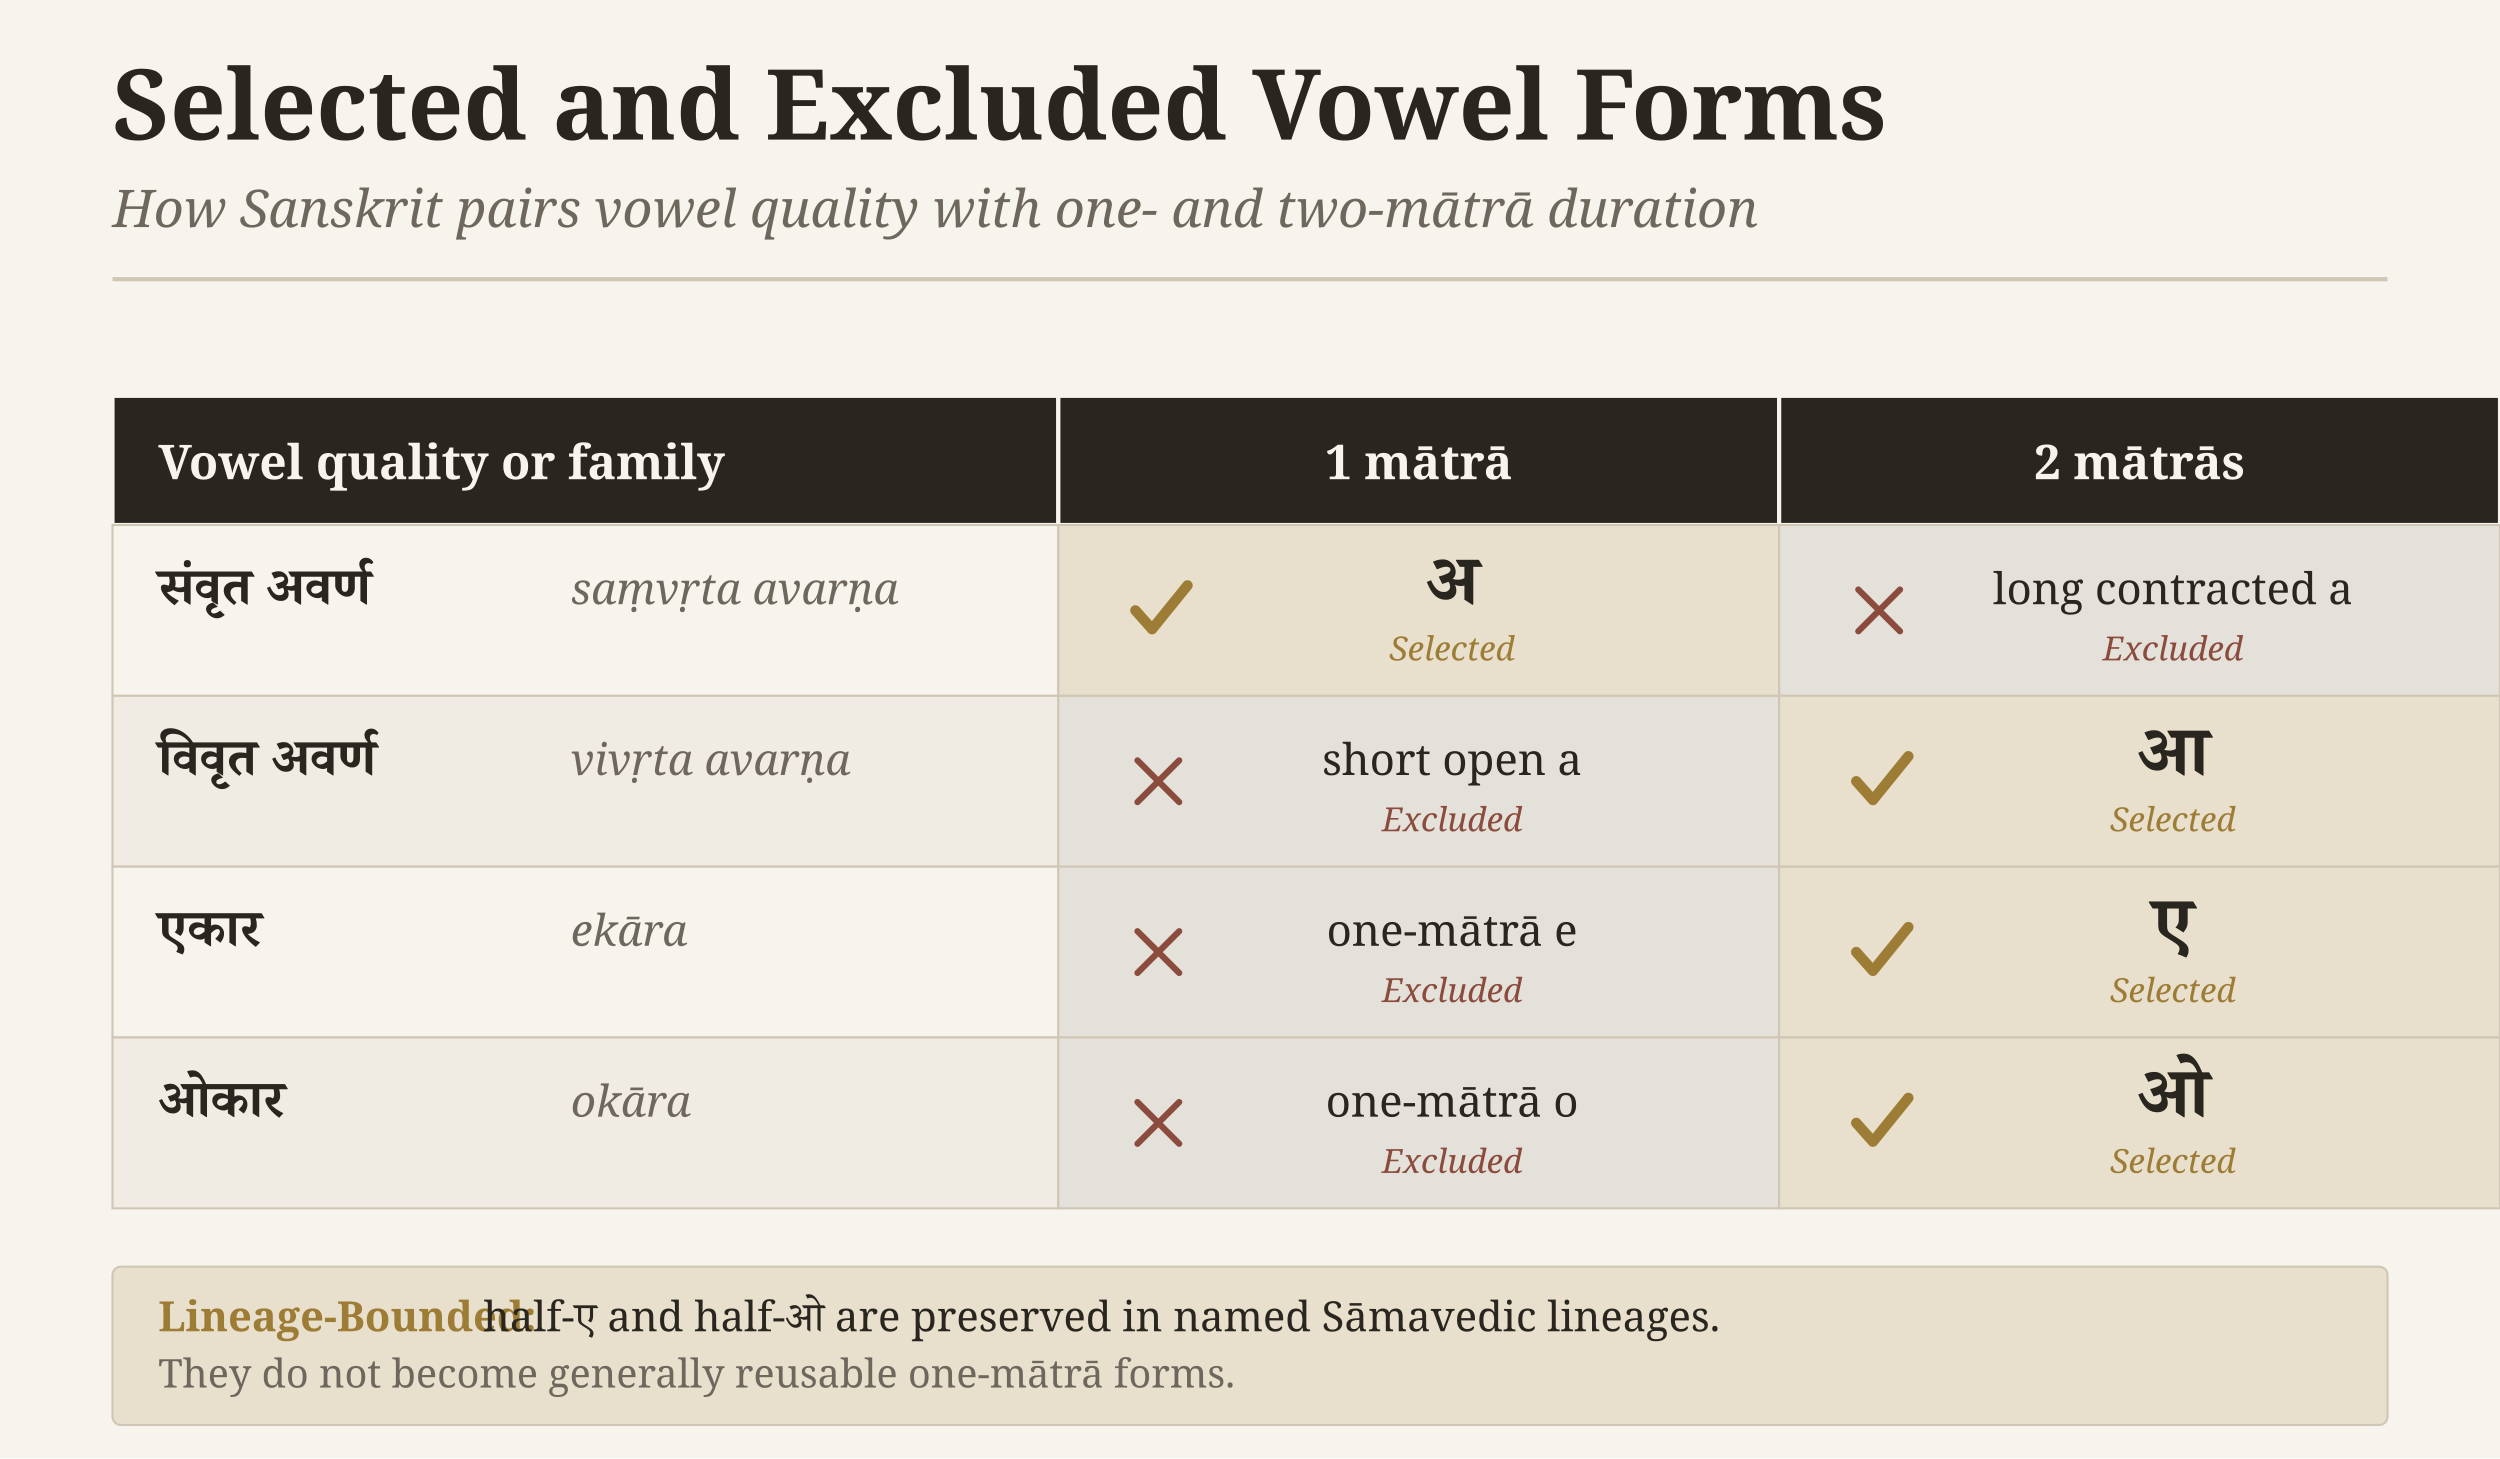
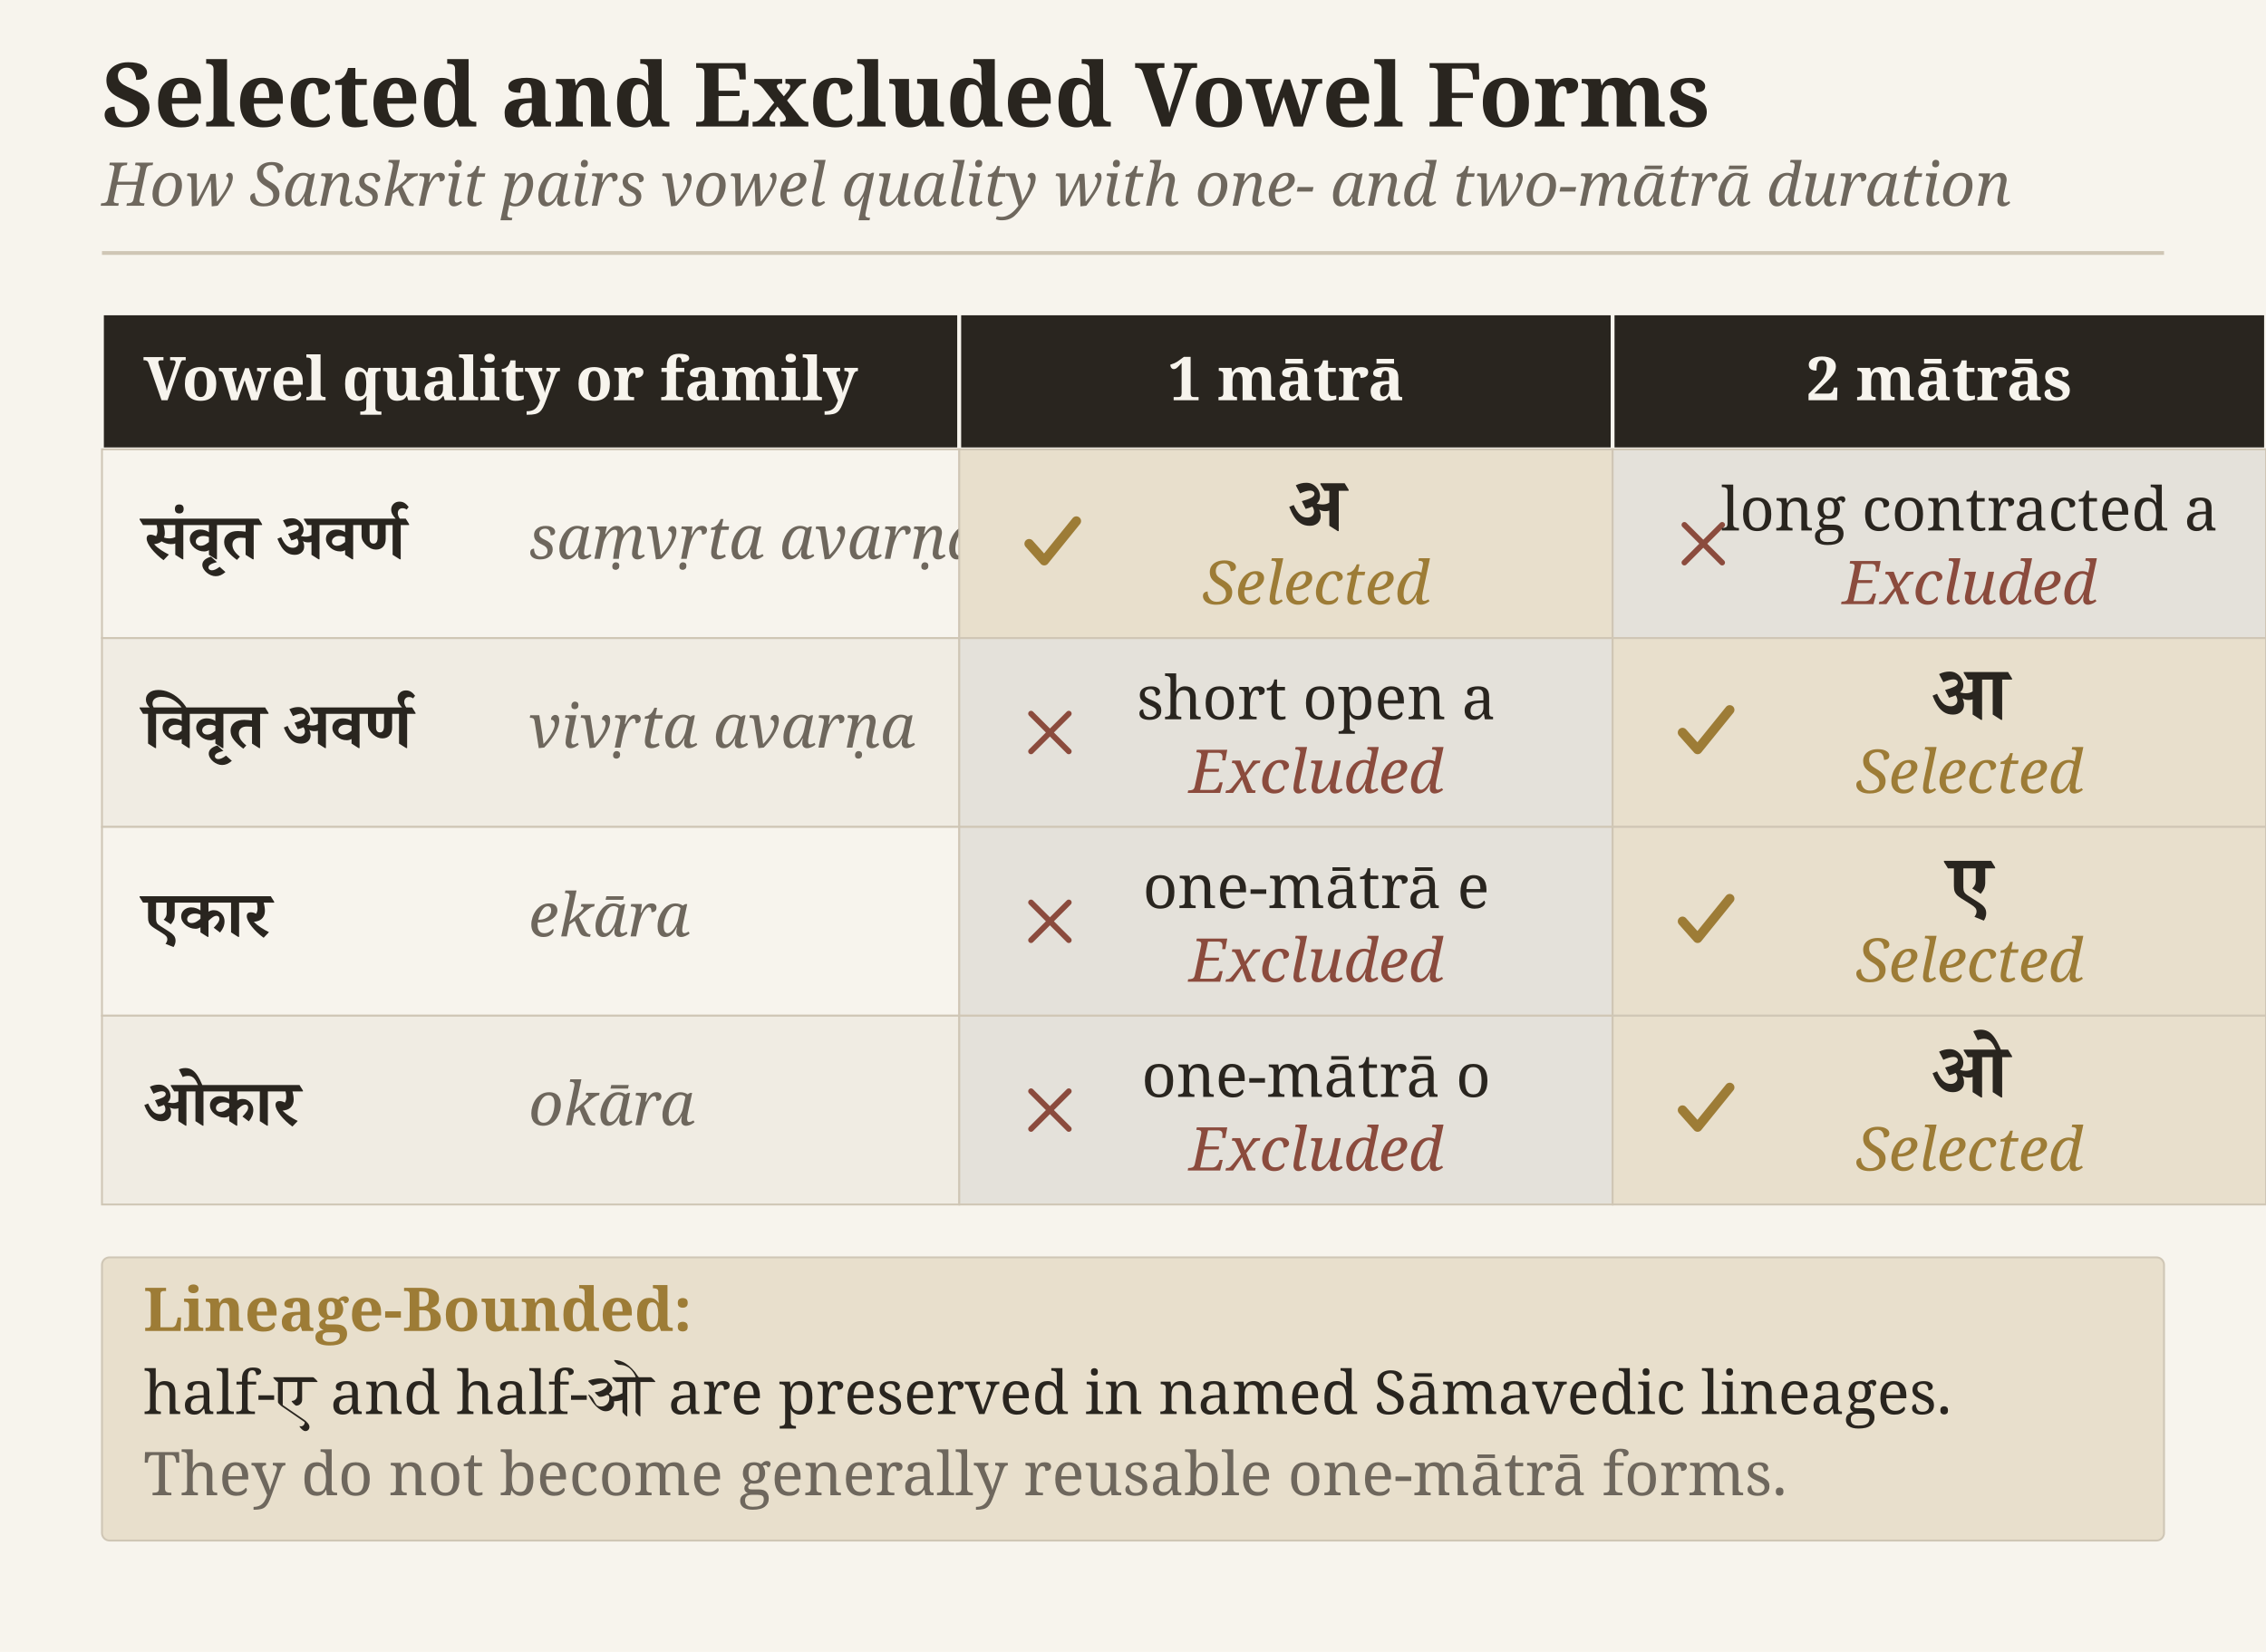
- <svg xmlns="http://www.w3.org/2000/svg" width="1200" height="700" viewBox="0 0 1200 700">
-   <rect width="1200" height="700" fill="#f7f4ed" />
+ <svg xmlns="http://www.w3.org/2000/svg" width="1200" height="875" viewBox="0 0 1200 875">
+   <rect width="1200" height="875" fill="#f7f4ed" />
  <text x="54.0" y="67.0" font-family="EB Garamond, Charter, Georgia, serif" font-size="47" font-weight="600" font-style="normal" fill="#29251f" text-anchor="start">Selected and Excluded Vowel Forms</text>
-   <text x="54.0" y="109.0" font-family="EB Garamond, Charter, Georgia, serif" font-size="25" font-weight="400" font-style="italic" fill="#6e675d" text-anchor="start">How Sanskrit pairs vowel quality with one- and two-mātrā duration</text>
+   <text x="54.0" y="109.0" font-family="EB Garamond, Charter, Georgia, serif" font-size="32" font-weight="400" font-style="italic" fill="#6e675d" text-anchor="start">How Sanskrit pairs vowel quality with one- and two-mātrā duration</text>
  <line x1="54" y1="134" x2="1146" y2="134" stroke="#cfc6b5" stroke-width="2" />
-   <rect x="54" y="190" width="454" height="62" fill="#29251f" stroke="#f7f4ed" stroke-width="2" />
-   <text x="76.0" y="230.0" font-family="EB Garamond, Charter, Georgia, serif" font-size="23" font-weight="600" font-style="normal" fill="#f7f4ed" text-anchor="start">Vowel quality or family</text>
-   <rect x="508" y="190" width="346" height="62" fill="#29251f" stroke="#f7f4ed" stroke-width="2" />
-   <text x="681.0" y="230.0" font-family="EB Garamond, Charter, Georgia, serif" font-size="23" font-weight="600" font-style="normal" fill="#f7f4ed" text-anchor="middle">1 mātrā</text>
-   <rect x="854" y="190" width="346" height="62" fill="#29251f" stroke="#f7f4ed" stroke-width="2" />
-   <text x="1027.0" y="230.0" font-family="EB Garamond, Charter, Georgia, serif" font-size="23" font-weight="600" font-style="normal" fill="#f7f4ed" text-anchor="middle">2 mātrās</text>
-   <rect x="54" y="252" width="454" height="82" fill="#f7f4ed" stroke="#cfc6b5" stroke-width="1" />
-   <text x="76.0" y="290.0" font-family="Adobe Devanagari, Noto Serif Devanagari, serif" font-size="25" font-weight="600" font-style="normal" fill="#29251f" text-anchor="start">संवृत अवर्ण</text>
-   <text x="274.0" y="290.0" font-family="EB Garamond, Charter, Georgia, serif" font-size="21" font-weight="400" font-style="italic" fill="#6e675d" text-anchor="start">saṃvṛta avarṇa</text>
-   <rect x="508" y="252" width="346" height="82" fill="#e8dfcc" stroke="#cfc6b5" stroke-width="1" />
-   <path d="M 545.0,293.0 L 553.0,302.0 L 570.0,281.0" fill="none" stroke="#9d7c36" stroke-width="5" stroke-linecap="round" stroke-linejoin="round" />
-   <text x="697.0" y="290.0" font-family="Adobe Devanagari, Noto Serif Devanagari, serif" font-size="34" font-weight="600" font-style="normal" fill="#29251f" text-anchor="middle">अ</text>
-   <text x="697.0" y="317.0" font-family="EB Garamond, Charter, Georgia, serif" font-size="16" font-weight="400" font-style="italic" fill="#9d7c36" text-anchor="middle">Selected</text>
-   <rect x="854" y="252" width="346" height="82" fill="#e4e1da" stroke="#cfc6b5" stroke-width="1" />
-   <path d="M 892,283.0 L 912,303.0 M 912,283.0 L 892,303.0" fill="none" stroke="#8b4b3d" stroke-width="3" stroke-linecap="round" />
-   <text x="1043.0" y="290.0" font-family="EB Garamond, Charter, Georgia, serif" font-size="21" font-weight="500" font-style="normal" fill="#29251f" text-anchor="middle">long contracted a</text>
-   <text x="1043.0" y="317.0" font-family="EB Garamond, Charter, Georgia, serif" font-size="16" font-weight="400" font-style="italic" fill="#8b4b3d" text-anchor="middle">Excluded</text>
-   <rect x="54" y="334" width="454" height="82" fill="#f0ece3" stroke="#cfc6b5" stroke-width="1" />
-   <text x="76.0" y="372.0" font-family="Adobe Devanagari, Noto Serif Devanagari, serif" font-size="25" font-weight="600" font-style="normal" fill="#29251f" text-anchor="start">विवृत अवर्ण</text>
-   <text x="274.0" y="372.0" font-family="EB Garamond, Charter, Georgia, serif" font-size="21" font-weight="400" font-style="italic" fill="#6e675d" text-anchor="start">vivṛta avarṇa</text>
-   <rect x="508" y="334" width="346" height="82" fill="#e4e1da" stroke="#cfc6b5" stroke-width="1" />
-   <path d="M 546,365.0 L 566,385.0 M 566,365.0 L 546,385.0" fill="none" stroke="#8b4b3d" stroke-width="3" stroke-linecap="round" />
-   <text x="697.0" y="372.0" font-family="EB Garamond, Charter, Georgia, serif" font-size="21" font-weight="500" font-style="normal" fill="#29251f" text-anchor="middle">short open a</text>
-   <text x="697.0" y="399.0" font-family="EB Garamond, Charter, Georgia, serif" font-size="16" font-weight="400" font-style="italic" fill="#8b4b3d" text-anchor="middle">Excluded</text>
-   <rect x="854" y="334" width="346" height="82" fill="#e8dfcc" stroke="#cfc6b5" stroke-width="1" />
-   <path d="M 891.0,375.0 L 899.0,384.0 L 916.0,363.0" fill="none" stroke="#9d7c36" stroke-width="5" stroke-linecap="round" stroke-linejoin="round" />
-   <text x="1043.0" y="372.0" font-family="Adobe Devanagari, Noto Serif Devanagari, serif" font-size="34" font-weight="600" font-style="normal" fill="#29251f" text-anchor="middle">आ</text>
-   <text x="1043.0" y="399.0" font-family="EB Garamond, Charter, Georgia, serif" font-size="16" font-weight="400" font-style="italic" fill="#9d7c36" text-anchor="middle">Selected</text>
-   <rect x="54" y="416" width="454" height="82" fill="#f7f4ed" stroke="#cfc6b5" stroke-width="1" />
-   <text x="76.0" y="454.0" font-family="Adobe Devanagari, Noto Serif Devanagari, serif" font-size="25" font-weight="600" font-style="normal" fill="#29251f" text-anchor="start">एकार</text>
-   <text x="274.0" y="454.0" font-family="EB Garamond, Charter, Georgia, serif" font-size="21" font-weight="400" font-style="italic" fill="#6e675d" text-anchor="start">ekāra</text>
-   <rect x="508" y="416" width="346" height="82" fill="#e4e1da" stroke="#cfc6b5" stroke-width="1" />
-   <path d="M 546,447.0 L 566,467.0 M 566,447.0 L 546,467.0" fill="none" stroke="#8b4b3d" stroke-width="3" stroke-linecap="round" />
-   <text x="697.0" y="454.0" font-family="EB Garamond, Charter, Georgia, serif" font-size="21" font-weight="500" font-style="normal" fill="#29251f" text-anchor="middle">one-mātrā e</text>
-   <text x="697.0" y="481.0" font-family="EB Garamond, Charter, Georgia, serif" font-size="16" font-weight="400" font-style="italic" fill="#8b4b3d" text-anchor="middle">Excluded</text>
-   <rect x="854" y="416" width="346" height="82" fill="#e8dfcc" stroke="#cfc6b5" stroke-width="1" />
-   <path d="M 891.0,457.0 L 899.0,466.0 L 916.0,445.0" fill="none" stroke="#9d7c36" stroke-width="5" stroke-linecap="round" stroke-linejoin="round" />
-   <text x="1043.0" y="454.0" font-family="Adobe Devanagari, Noto Serif Devanagari, serif" font-size="34" font-weight="600" font-style="normal" fill="#29251f" text-anchor="middle">ए</text>
-   <text x="1043.0" y="481.0" font-family="EB Garamond, Charter, Georgia, serif" font-size="16" font-weight="400" font-style="italic" fill="#9d7c36" text-anchor="middle">Selected</text>
-   <rect x="54" y="498" width="454" height="82" fill="#f0ece3" stroke="#cfc6b5" stroke-width="1" />
-   <text x="76.0" y="536.0" font-family="Adobe Devanagari, Noto Serif Devanagari, serif" font-size="25" font-weight="600" font-style="normal" fill="#29251f" text-anchor="start">ओकार</text>
-   <text x="274.0" y="536.0" font-family="EB Garamond, Charter, Georgia, serif" font-size="21" font-weight="400" font-style="italic" fill="#6e675d" text-anchor="start">okāra</text>
-   <rect x="508" y="498" width="346" height="82" fill="#e4e1da" stroke="#cfc6b5" stroke-width="1" />
-   <path d="M 546,529.0 L 566,549.0 M 566,529.0 L 546,549.0" fill="none" stroke="#8b4b3d" stroke-width="3" stroke-linecap="round" />
-   <text x="697.0" y="536.0" font-family="EB Garamond, Charter, Georgia, serif" font-size="21" font-weight="500" font-style="normal" fill="#29251f" text-anchor="middle">one-mātrā o</text>
-   <text x="697.0" y="563.0" font-family="EB Garamond, Charter, Georgia, serif" font-size="16" font-weight="400" font-style="italic" fill="#8b4b3d" text-anchor="middle">Excluded</text>
-   <rect x="854" y="498" width="346" height="82" fill="#e8dfcc" stroke="#cfc6b5" stroke-width="1" />
-   <path d="M 891.0,539.0 L 899.0,548.0 L 916.0,527.0" fill="none" stroke="#9d7c36" stroke-width="5" stroke-linecap="round" stroke-linejoin="round" />
-   <text x="1043.0" y="536.0" font-family="Adobe Devanagari, Noto Serif Devanagari, serif" font-size="34" font-weight="600" font-style="normal" fill="#29251f" text-anchor="middle">ओ</text>
-   <text x="1043.0" y="563.0" font-family="EB Garamond, Charter, Georgia, serif" font-size="16" font-weight="400" font-style="italic" fill="#9d7c36" text-anchor="middle">Selected</text>
-   <rect x="54" y="608" width="1092" height="76" rx="4" fill="#e8dfcc" stroke="#cfc6b5" stroke-width="1" />
-   <text x="76.0" y="639.0" font-family="EB Garamond, Charter, Georgia, serif" font-size="20" font-weight="600" font-style="normal" fill="#9d7c36" text-anchor="start">Lineage-Bounded:</text>
-   <text x="232.0" y="639.0" font-family="Adobe Devanagari, Noto Serif Devanagari, serif" font-size="20" font-weight="400" font-style="normal" fill="#29251f" text-anchor="start">half-ए and half-ओ are preserved in named Sāmavedic lineages.</text>
-   <text x="76.0" y="666.0" font-family="EB Garamond, Charter, Georgia, serif" font-size="19" font-weight="400" font-style="normal" fill="#6e675d" text-anchor="start">They do not become generally reusable one-mātrā forms.</text>
+   <rect x="54" y="166" width="454" height="72" fill="#29251f" stroke="#f7f4ed" stroke-width="2" />
+   <text x="76.0" y="212.0" font-family="EB Garamond, Charter, Georgia, serif" font-size="32" font-weight="600" font-style="normal" fill="#f7f4ed" text-anchor="start">Vowel quality or family</text>
+   <rect x="508" y="166" width="346" height="72" fill="#29251f" stroke="#f7f4ed" stroke-width="2" />
+   <text x="681.0" y="212.0" font-family="EB Garamond, Charter, Georgia, serif" font-size="32" font-weight="600" font-style="normal" fill="#f7f4ed" text-anchor="middle">1 mātrā</text>
+   <rect x="854" y="166" width="346" height="72" fill="#29251f" stroke="#f7f4ed" stroke-width="2" />
+   <text x="1027.0" y="212.0" font-family="EB Garamond, Charter, Georgia, serif" font-size="32" font-weight="600" font-style="normal" fill="#f7f4ed" text-anchor="middle">2 mātrās</text>
+   <rect x="54" y="238" width="454" height="100" fill="#f7f4ed" stroke="#cfc6b5" stroke-width="1" />
+   <text x="76.0" y="296.0" font-family="Adobe Devanagari, Noto Serif Devanagari, serif" font-size="34" font-weight="600" font-style="normal" fill="#29251f" text-anchor="start">संवृत अवर्ण</text>
+   <text x="280.0" y="296.0" font-family="EB Garamond, Charter, Georgia, serif" font-size="32" font-weight="400" font-style="italic" fill="#6e675d" text-anchor="start">saṃvṛta avarṇa</text>
+   <rect x="508" y="238" width="346" height="100" fill="#e8dfcc" stroke="#cfc6b5" stroke-width="1" />
+   <path d="M 545.0,288.0 L 553.0,297.0 L 570.0,276.0" fill="none" stroke="#9d7c36" stroke-width="5" stroke-linecap="round" stroke-linejoin="round" />
+   <text x="697.0" y="281.0" font-family="Adobe Devanagari, Noto Serif Devanagari, serif" font-size="40" font-weight="600" font-style="normal" fill="#29251f" text-anchor="middle">अ</text>
+   <text x="697.0" y="320.0" font-family="EB Garamond, Charter, Georgia, serif" font-size="32" font-weight="400" font-style="italic" fill="#9d7c36" text-anchor="middle">Selected</text>
+   <rect x="854" y="238" width="346" height="100" fill="#e4e1da" stroke="#cfc6b5" stroke-width="1" />
+   <path d="M 892,278.0 L 912,298.0 M 912,278.0 L 892,298.0" fill="none" stroke="#8b4b3d" stroke-width="3" stroke-linecap="round" />
+   <text x="1043.0" y="281.0" font-family="EB Garamond, Charter, Georgia, serif" font-size="32" font-weight="500" font-style="normal" fill="#29251f" text-anchor="middle">long contracted a</text>
+   <text x="1043.0" y="320.0" font-family="EB Garamond, Charter, Georgia, serif" font-size="32" font-weight="400" font-style="italic" fill="#8b4b3d" text-anchor="middle">Excluded</text>
+   <rect x="54" y="338" width="454" height="100" fill="#f0ece3" stroke="#cfc6b5" stroke-width="1" />
+   <text x="76.0" y="396.0" font-family="Adobe Devanagari, Noto Serif Devanagari, serif" font-size="34" font-weight="600" font-style="normal" fill="#29251f" text-anchor="start">विवृत अवर्ण</text>
+   <text x="280.0" y="396.0" font-family="EB Garamond, Charter, Georgia, serif" font-size="32" font-weight="400" font-style="italic" fill="#6e675d" text-anchor="start">vivṛta avarṇa</text>
+   <rect x="508" y="338" width="346" height="100" fill="#e4e1da" stroke="#cfc6b5" stroke-width="1" />
+   <path d="M 546,378.0 L 566,398.0 M 566,378.0 L 546,398.0" fill="none" stroke="#8b4b3d" stroke-width="3" stroke-linecap="round" />
+   <text x="697.0" y="381.0" font-family="EB Garamond, Charter, Georgia, serif" font-size="32" font-weight="500" font-style="normal" fill="#29251f" text-anchor="middle">short open a</text>
+   <text x="697.0" y="420.0" font-family="EB Garamond, Charter, Georgia, serif" font-size="32" font-weight="400" font-style="italic" fill="#8b4b3d" text-anchor="middle">Excluded</text>
+   <rect x="854" y="338" width="346" height="100" fill="#e8dfcc" stroke="#cfc6b5" stroke-width="1" />
+   <path d="M 891.0,388.0 L 899.0,397.0 L 916.0,376.0" fill="none" stroke="#9d7c36" stroke-width="5" stroke-linecap="round" stroke-linejoin="round" />
+   <text x="1043.0" y="381.0" font-family="Adobe Devanagari, Noto Serif Devanagari, serif" font-size="40" font-weight="600" font-style="normal" fill="#29251f" text-anchor="middle">आ</text>
+   <text x="1043.0" y="420.0" font-family="EB Garamond, Charter, Georgia, serif" font-size="32" font-weight="400" font-style="italic" fill="#9d7c36" text-anchor="middle">Selected</text>
+   <rect x="54" y="438" width="454" height="100" fill="#f7f4ed" stroke="#cfc6b5" stroke-width="1" />
+   <text x="76.0" y="496.0" font-family="Adobe Devanagari, Noto Serif Devanagari, serif" font-size="34" font-weight="600" font-style="normal" fill="#29251f" text-anchor="start">एकार</text>
+   <text x="280.0" y="496.0" font-family="EB Garamond, Charter, Georgia, serif" font-size="32" font-weight="400" font-style="italic" fill="#6e675d" text-anchor="start">ekāra</text>
+   <rect x="508" y="438" width="346" height="100" fill="#e4e1da" stroke="#cfc6b5" stroke-width="1" />
+   <path d="M 546,478.0 L 566,498.0 M 566,478.0 L 546,498.0" fill="none" stroke="#8b4b3d" stroke-width="3" stroke-linecap="round" />
+   <text x="697.0" y="481.0" font-family="EB Garamond, Charter, Georgia, serif" font-size="32" font-weight="500" font-style="normal" fill="#29251f" text-anchor="middle">one-mātrā e</text>
+   <text x="697.0" y="520.0" font-family="EB Garamond, Charter, Georgia, serif" font-size="32" font-weight="400" font-style="italic" fill="#8b4b3d" text-anchor="middle">Excluded</text>
+   <rect x="854" y="438" width="346" height="100" fill="#e8dfcc" stroke="#cfc6b5" stroke-width="1" />
+   <path d="M 891.0,488.0 L 899.0,497.0 L 916.0,476.0" fill="none" stroke="#9d7c36" stroke-width="5" stroke-linecap="round" stroke-linejoin="round" />
+   <text x="1043.0" y="481.0" font-family="Adobe Devanagari, Noto Serif Devanagari, serif" font-size="40" font-weight="600" font-style="normal" fill="#29251f" text-anchor="middle">ए</text>
+   <text x="1043.0" y="520.0" font-family="EB Garamond, Charter, Georgia, serif" font-size="32" font-weight="400" font-style="italic" fill="#9d7c36" text-anchor="middle">Selected</text>
+   <rect x="54" y="538" width="454" height="100" fill="#f0ece3" stroke="#cfc6b5" stroke-width="1" />
+   <text x="76.0" y="596.0" font-family="Adobe Devanagari, Noto Serif Devanagari, serif" font-size="34" font-weight="600" font-style="normal" fill="#29251f" text-anchor="start">ओकार</text>
+   <text x="280.0" y="596.0" font-family="EB Garamond, Charter, Georgia, serif" font-size="32" font-weight="400" font-style="italic" fill="#6e675d" text-anchor="start">okāra</text>
+   <rect x="508" y="538" width="346" height="100" fill="#e4e1da" stroke="#cfc6b5" stroke-width="1" />
+   <path d="M 546,578.0 L 566,598.0 M 566,578.0 L 546,598.0" fill="none" stroke="#8b4b3d" stroke-width="3" stroke-linecap="round" />
+   <text x="697.0" y="581.0" font-family="EB Garamond, Charter, Georgia, serif" font-size="32" font-weight="500" font-style="normal" fill="#29251f" text-anchor="middle">one-mātrā o</text>
+   <text x="697.0" y="620.0" font-family="EB Garamond, Charter, Georgia, serif" font-size="32" font-weight="400" font-style="italic" fill="#8b4b3d" text-anchor="middle">Excluded</text>
+   <rect x="854" y="538" width="346" height="100" fill="#e8dfcc" stroke="#cfc6b5" stroke-width="1" />
+   <path d="M 891.0,588.0 L 899.0,597.0 L 916.0,576.0" fill="none" stroke="#9d7c36" stroke-width="5" stroke-linecap="round" stroke-linejoin="round" />
+   <text x="1043.0" y="581.0" font-family="Adobe Devanagari, Noto Serif Devanagari, serif" font-size="40" font-weight="600" font-style="normal" fill="#29251f" text-anchor="middle">ओ</text>
+   <text x="1043.0" y="620.0" font-family="EB Garamond, Charter, Georgia, serif" font-size="32" font-weight="400" font-style="italic" fill="#9d7c36" text-anchor="middle">Selected</text>
+   <rect x="54" y="666" width="1092" height="150" rx="4" fill="#e8dfcc" stroke="#cfc6b5" stroke-width="1" />
+   <text x="76.0" y="705.0" font-family="EB Garamond, Charter, Georgia, serif" font-size="32" font-weight="600" font-style="normal" fill="#9d7c36" text-anchor="start">Lineage-Bounded:</text>
+   <text x="76.0" y="749.0" font-family="EB Garamond, Charter, Georgia, serif" font-size="32" font-weight="400" font-style="normal" fill="#29251f" text-anchor="start">half-ए and half-ओ are preserved in named Sāmavedic lineages.</text>
+   <text x="76.0" y="792.0" font-family="EB Garamond, Charter, Georgia, serif" font-size="32" font-weight="400" font-style="normal" fill="#6e675d" text-anchor="start">They do not become generally reusable one-mātrā forms.</text>
</svg>
